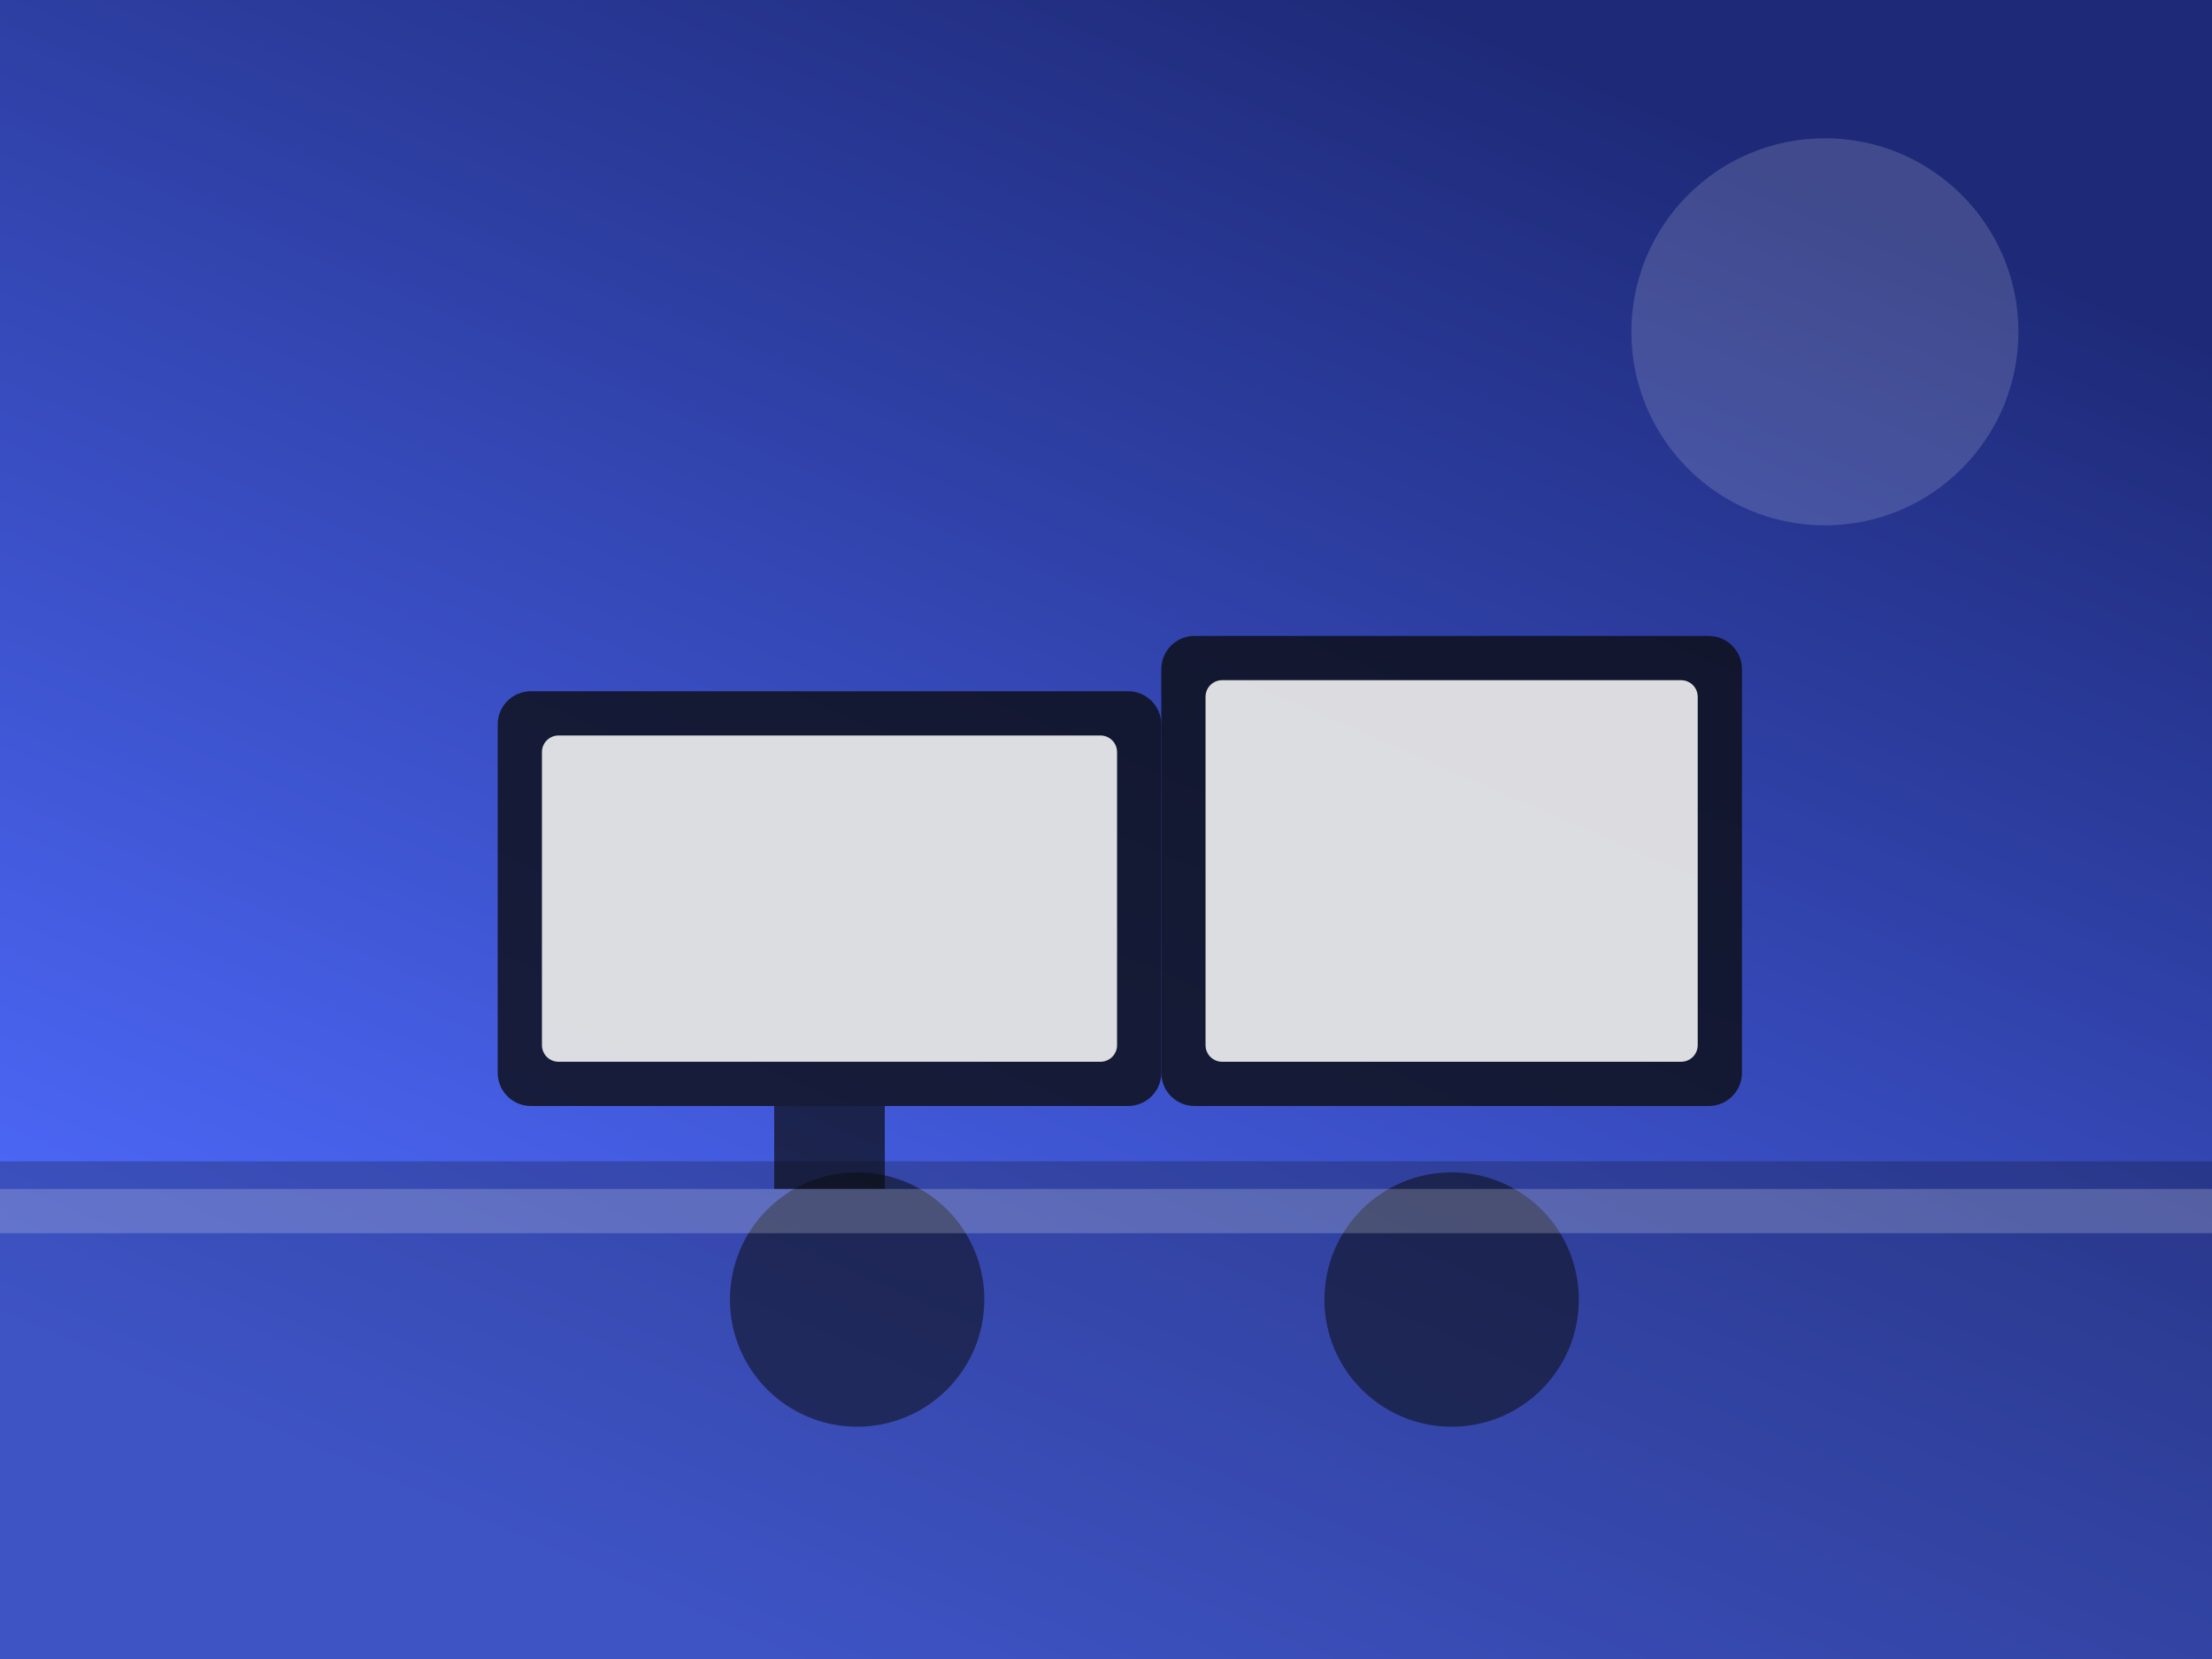
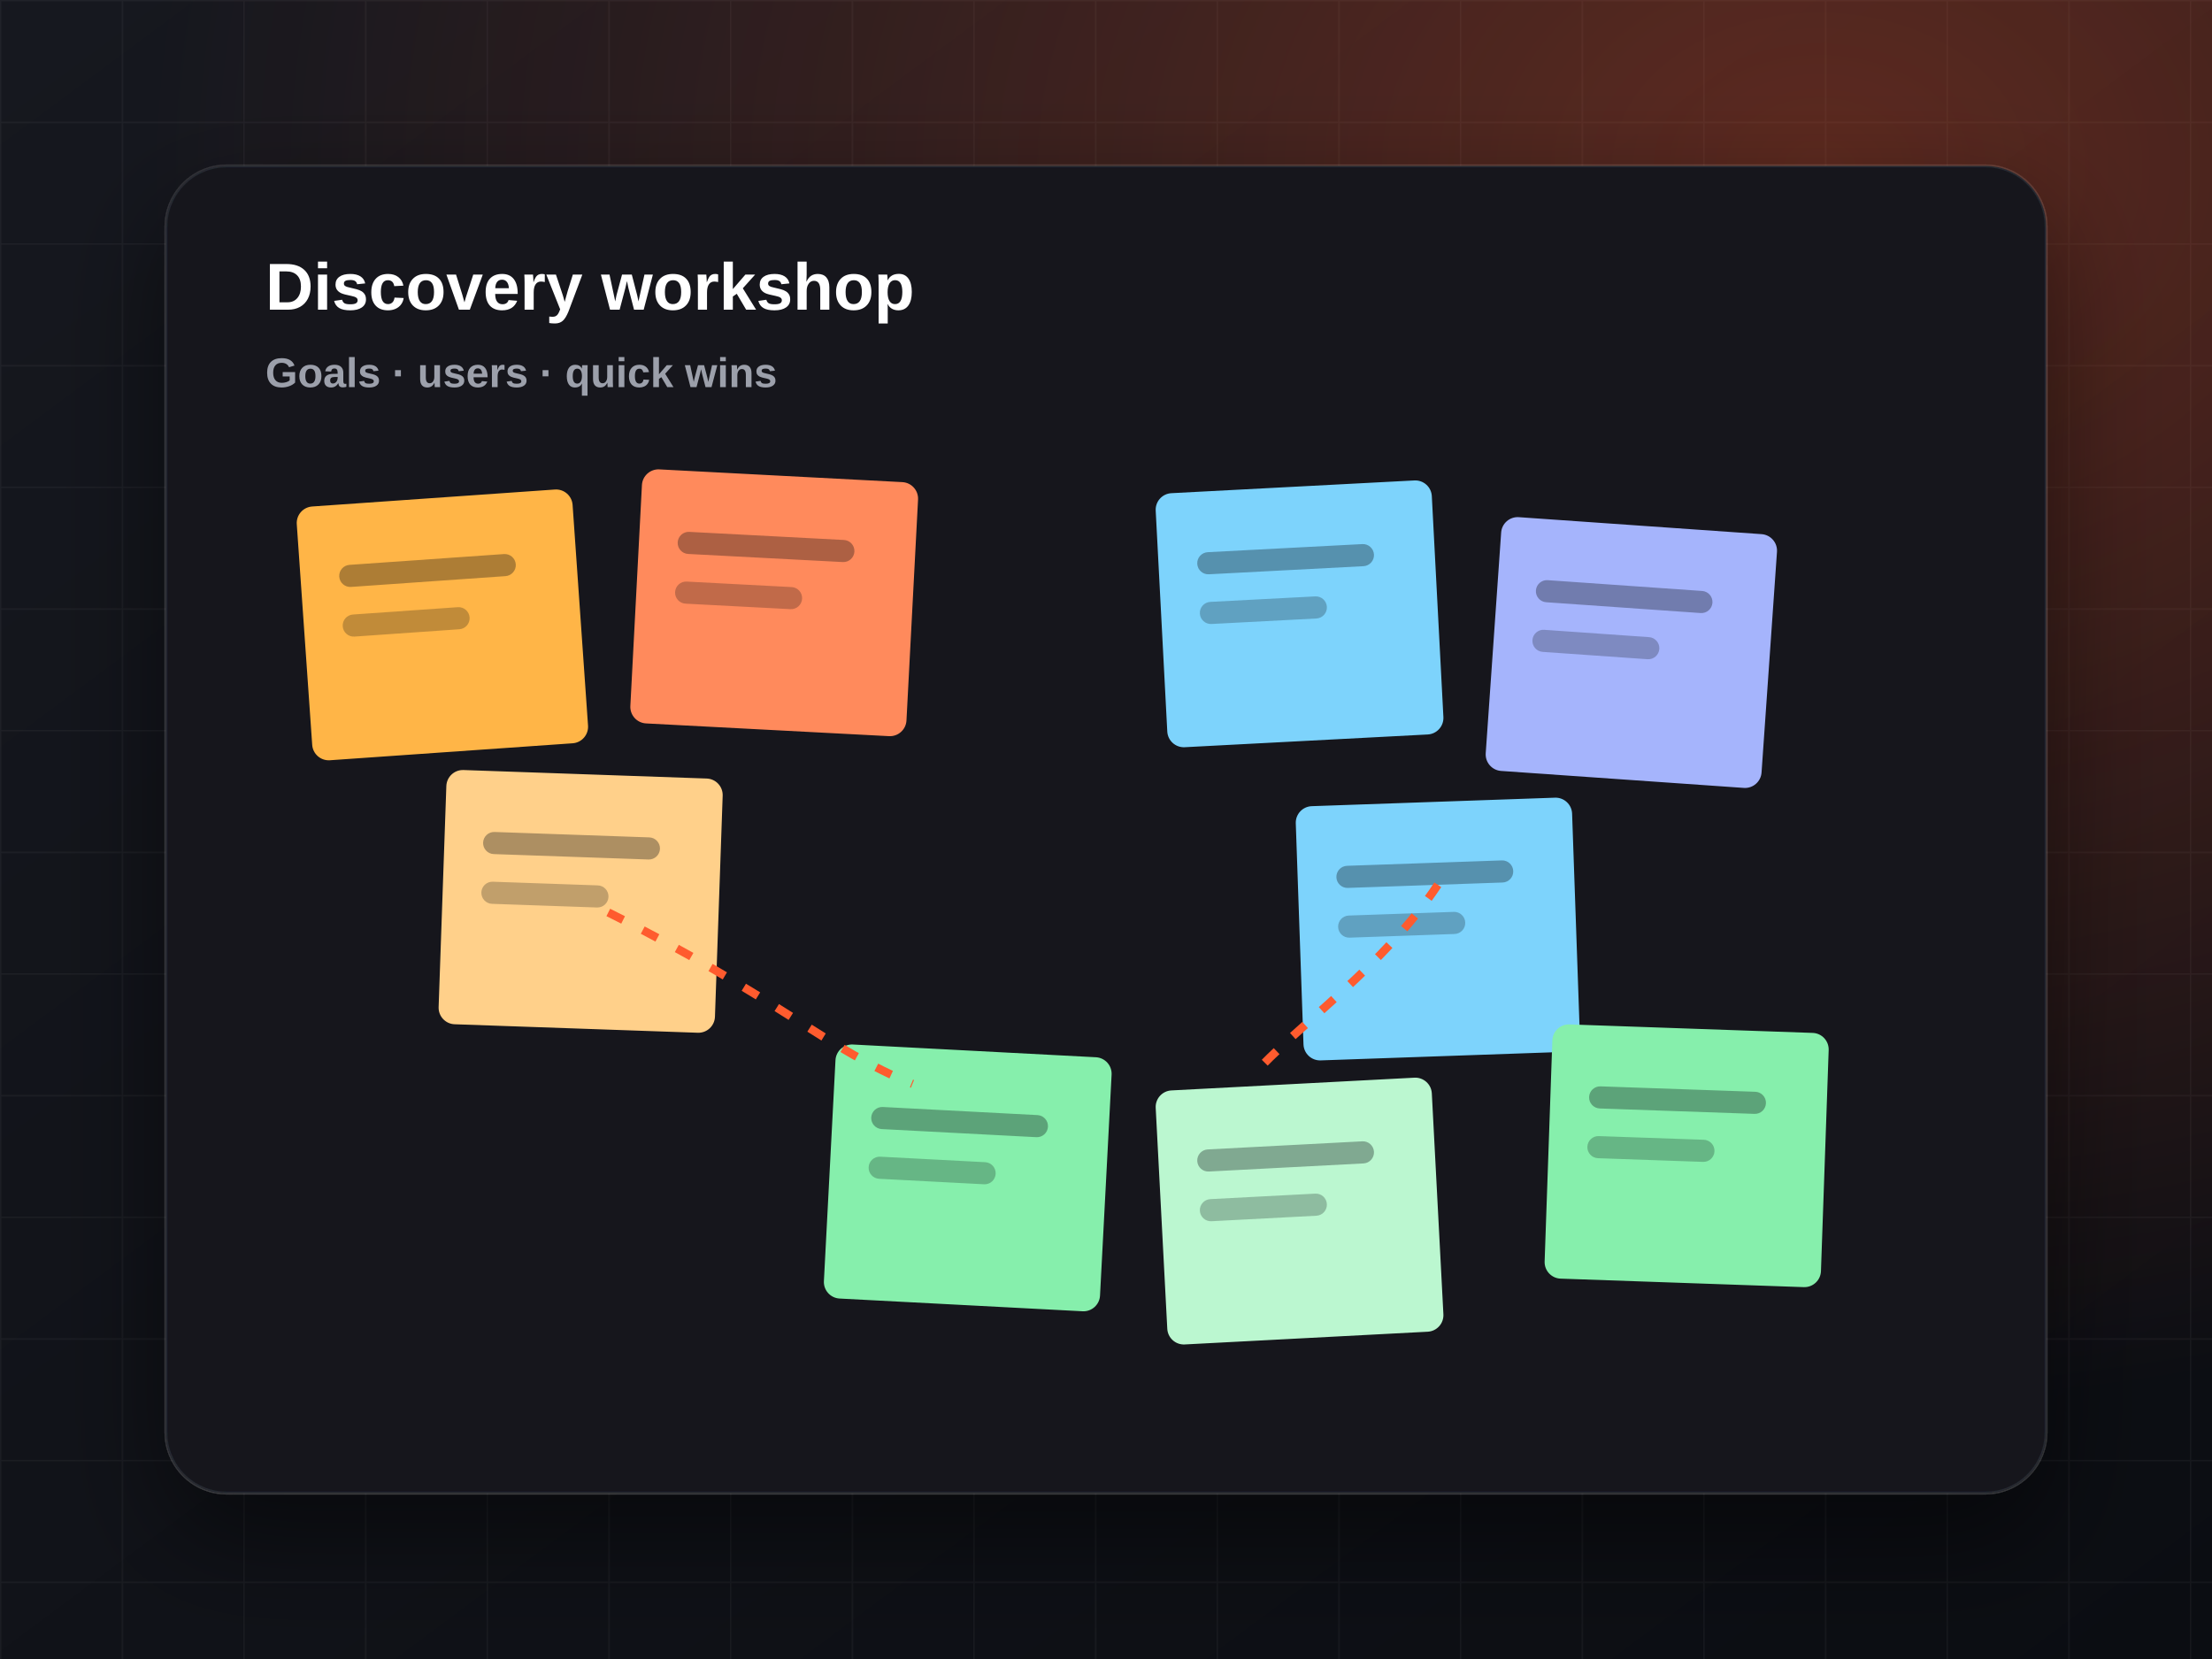
- <svg xmlns="http://www.w3.org/2000/svg" viewBox="0 0 800 600" width="800" height="600">
+ <svg xmlns="http://www.w3.org/2000/svg" viewBox="0 0 800 600" width="800" height="600" font-family="Manrope, 'Segoe UI', Arial, sans-serif">
  <defs>
-     <linearGradient id="g" gradientTransform="rotate(120 .5 .5)">
-       <stop offset="0" stop-color="#1E2A78" />
-       <stop offset="1" stop-color="#4F6BFF" />
+     <linearGradient id="bg" x1="0" y1="0" x2="1" y2="1">
+       <stop offset="0" stop-color="#16181F" />
+       <stop offset="1" stop-color="#0B0D12" />
    </linearGradient>
+     <linearGradient id="hot" x1="0" y1="1" x2="1" y2="0">
+       <stop offset="0" stop-color="#FF5B2E" />
+       <stop offset="1" stop-color="#FFB547" />
+     </linearGradient>
+     <radialGradient id="glow" cx="0.82" cy="0.1" r="0.75">
+       <stop offset="0" stop-color="#FF5B2E" stop-opacity=".32" />
+       <stop offset="1" stop-color="#FF5B2E" stop-opacity="0" />
+     </radialGradient>
+     <pattern id="grid" width="44" height="44" patternUnits="userSpaceOnUse">
+       <path d="M44 0H0V44" fill="none" stroke="#fff" stroke-opacity=".045" />
+     </pattern>
+     <filter id="sh" x="-20%" y="-20%" width="140%" height="160%">
+       <feDropShadow dx="0" dy="16" stdDeviation="20" flood-color="#000" flood-opacity=".5" />
+     </filter>
  </defs>
-   <rect width="800" height="600" fill="url(#g)" />
-   <rect x="0" y="420" width="800" height="180" fill="#0B0D12" opacity=".25" />
-   <rect x="180" y="250" width="240" height="150" rx="12" fill="#0B0D12" opacity=".8" />
-   <rect x="196" y="266" width="208" height="118" rx="6" fill="#fff" opacity=".85" />
-   <rect x="280" y="400" width="40" height="30" fill="#0B0D12" opacity=".7" />
-   <rect x="420" y="230" width="210" height="170" rx="12" fill="#0B0D12" opacity=".8" />
-   <rect x="436" y="246" width="178" height="138" rx="6" fill="#fff" opacity=".85" />
-   <circle cx="310" cy="470" r="46" fill="#0B0D12" opacity=".55" />
-   <circle cx="525" cy="470" r="46" fill="#0B0D12" opacity=".55" />
-   <circle cx="660" cy="120" r="70" fill="#fff" opacity=".15" />
-   <rect x="0" y="430" width="800" height="16" fill="#fff" opacity=".2" />
+   <rect width="800" height="600" fill="url(#bg)" />
+   <rect width="800" height="600" fill="url(#grid)" />
+   <rect width="800" height="600" fill="url(#glow)" />
+   <g filter="url(#sh)">
+     <rect x="60" y="60" width="680" height="480" rx="22" fill="#16181F" stroke="#ffffff14" />
+   </g>
+   <text x="96" y="112" font-family="Sora, Manrope, 'Segoe UI', Arial, sans-serif" font-size="24" font-weight="800" fill="#fff" text-anchor="start">Discovery workshop</text>
+   <text x="96" y="140" font-family="Manrope, 'Segoe UI', Arial, sans-serif" font-size="15" font-weight="700" fill="#9CA0AB" text-anchor="start">Goals · users · quick wins</text>
+   <g transform="rotate(-4 160 226)">
+     <rect x="110" y="180" width="100" height="92" rx="6" fill="#FFB547" />
+     <rect x="124" y="202" width="64" height="8" rx="4" fill="#0B0D1255" />
+     <rect x="124" y="220" width="46" height="8" rx="4" fill="#0B0D1240" />
+   </g>
+   <g transform="rotate(3 280 218)">
+     <rect x="230" y="172" width="100" height="92" rx="6" fill="#FF8A5C" />
+     <rect x="244" y="194" width="64" height="8" rx="4" fill="#0B0D1255" />
+     <rect x="244" y="212" width="46" height="8" rx="4" fill="#0B0D1240" />
+   </g>
+   <g transform="rotate(2 210 326)">
+     <rect x="160" y="280" width="100" height="92" rx="6" fill="#FFD08A" />
+     <rect x="174" y="302" width="64" height="8" rx="4" fill="#0B0D1255" />
+     <rect x="174" y="320" width="46" height="8" rx="4" fill="#0B0D1240" />
+   </g>
+   <g transform="rotate(-3 470 222)">
+     <rect x="420" y="176" width="100" height="92" rx="6" fill="#7DD3FC" />
+     <rect x="434" y="198" width="64" height="8" rx="4" fill="#0B0D1255" />
+     <rect x="434" y="216" width="46" height="8" rx="4" fill="#0B0D1240" />
+   </g>
+   <g transform="rotate(4 590 236)">
+     <rect x="540" y="190" width="100" height="92" rx="6" fill="#A5B4FC" />
+     <rect x="554" y="212" width="64" height="8" rx="4" fill="#0B0D1255" />
+     <rect x="554" y="230" width="46" height="8" rx="4" fill="#0B0D1240" />
+   </g>
+   <g transform="rotate(-2 520 336)">
+     <rect x="470" y="290" width="100" height="92" rx="6" fill="#7DD3FC" />
+     <rect x="484" y="312" width="64" height="8" rx="4" fill="#0B0D1255" />
+     <rect x="484" y="330" width="46" height="8" rx="4" fill="#0B0D1240" />
+   </g>
+   <g transform="rotate(3 350 426)">
+     <rect x="300" y="380" width="100" height="92" rx="6" fill="#86EFAC" />
+     <rect x="314" y="402" width="64" height="8" rx="4" fill="#0B0D1255" />
+     <rect x="314" y="420" width="46" height="8" rx="4" fill="#0B0D1240" />
+   </g>
+   <g transform="rotate(-3 470 438)">
+     <rect x="420" y="392" width="100" height="92" rx="6" fill="#BBF7D0" />
+     <rect x="434" y="414" width="64" height="8" rx="4" fill="#0B0D1255" />
+     <rect x="434" y="432" width="46" height="8" rx="4" fill="#0B0D1240" />
+   </g>
+   <g transform="rotate(2 610 418)">
+     <rect x="560" y="372" width="100" height="92" rx="6" fill="#86EFAC" />
+     <rect x="574" y="394" width="64" height="8" rx="4" fill="#0B0D1255" />
+     <rect x="574" y="412" width="46" height="8" rx="4" fill="#0B0D1240" />
+   </g>
+   <path d="M220 330 C 280 360, 300 380, 330 392" stroke="#FF5B2E" stroke-width="3" fill="none" stroke-dasharray="6 8" />
+   <path d="M520 320 C 500 350, 470 370, 452 390" stroke="#FF5B2E" stroke-width="3" fill="none" stroke-dasharray="6 8" />
</svg>
